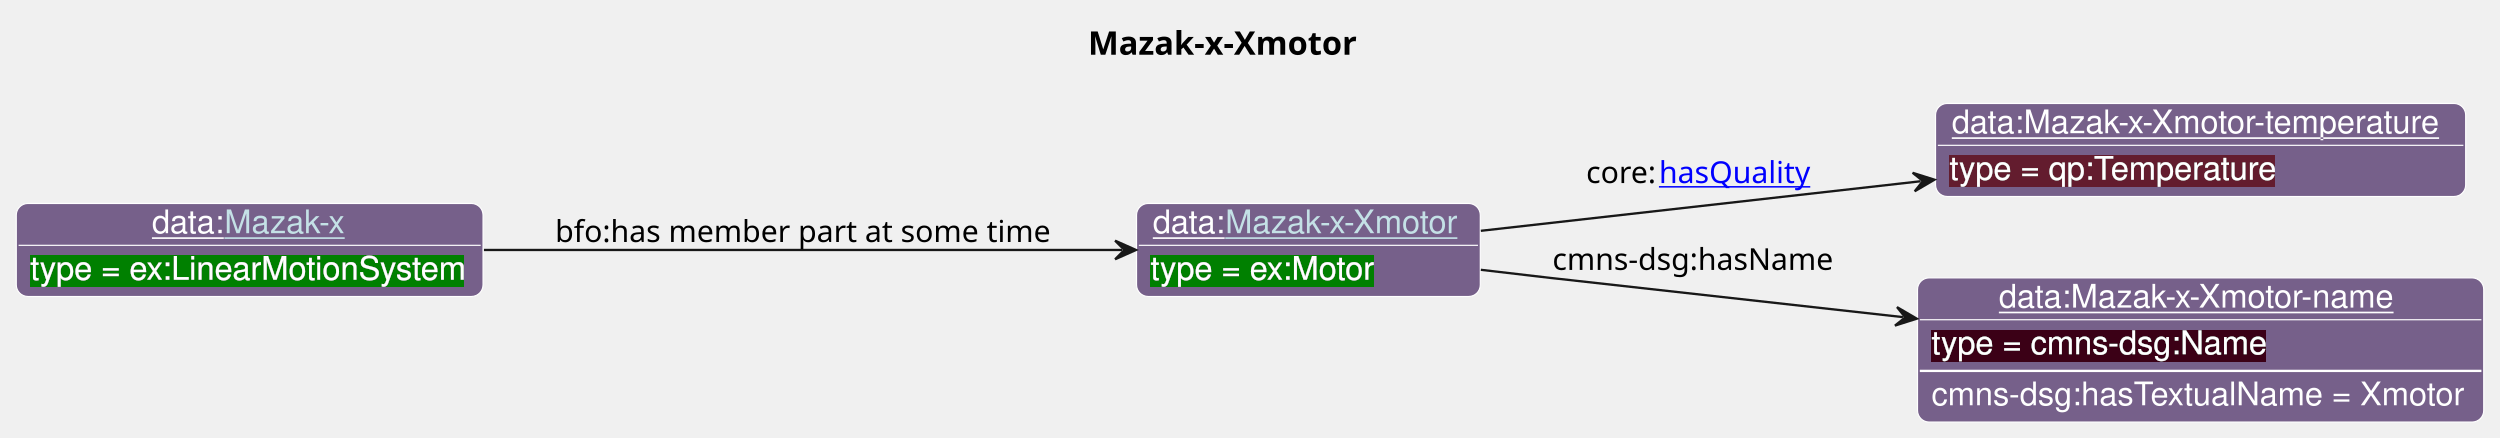
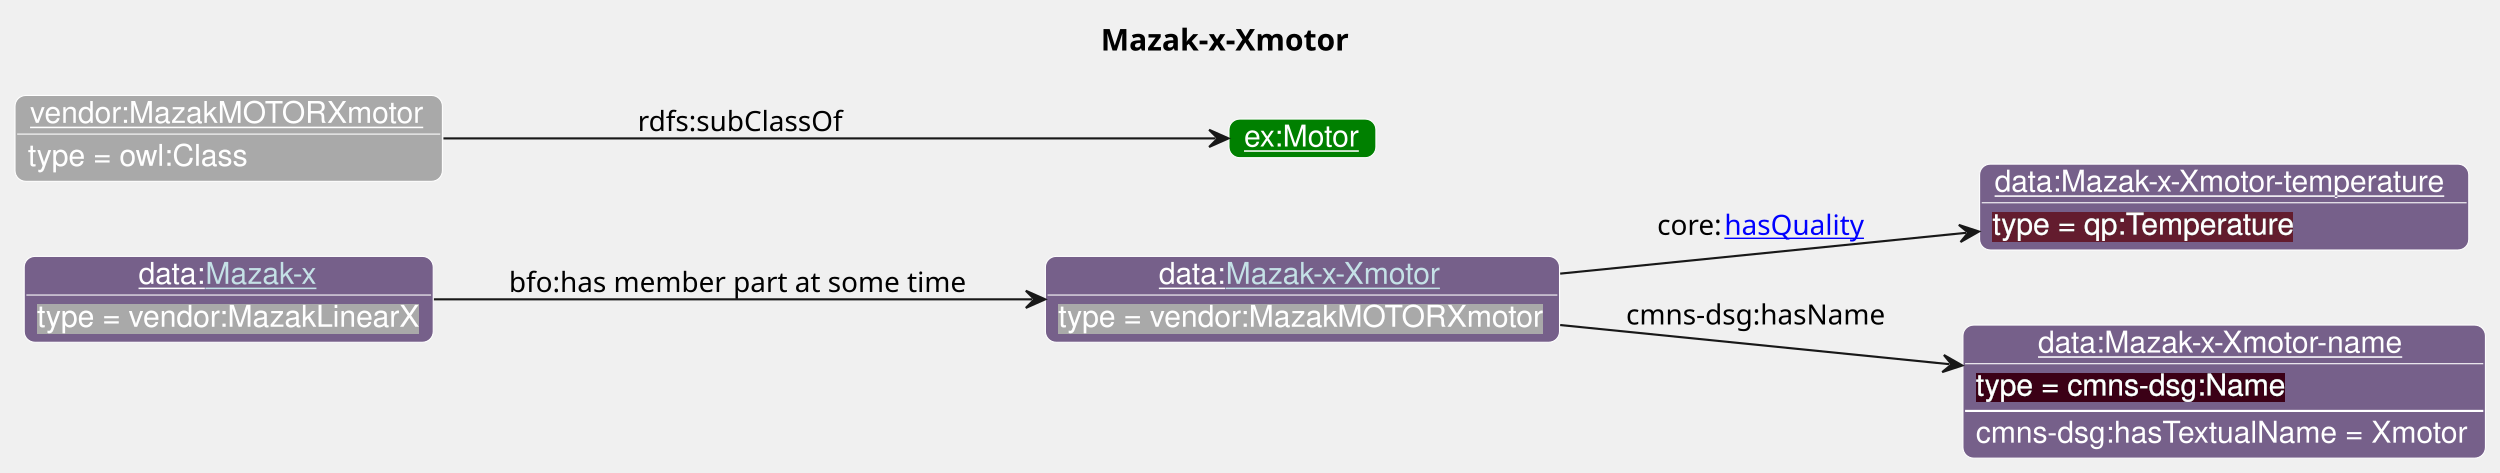
- <svg xmlns="http://www.w3.org/2000/svg" xmlns:xlink="http://www.w3.org/1999/xlink" contentStyleType="text/css" data-diagram-type="CLASS" height="188px" preserveAspectRatio="none" style="width:1075px;height:188px;background:#FFFFFF;" version="1.1" viewBox="0 0 1075 188" width="1075px" zoomAndPan="magnify">
+ <svg xmlns="http://www.w3.org/2000/svg" xmlns:xlink="http://www.w3.org/1999/xlink" contentStyleType="text/css" data-diagram-type="CLASS" height="220px" preserveAspectRatio="none" style="width:1165px;height:220px;background:#FFFFFF;" version="1.1" viewBox="0 0 1165 220" width="1165px" zoomAndPan="magnify">
  <defs>
-     <filter height="1" id="b56nl6gemjj4p0" width="1" x="0" y="0">
-       <feFlood flood-color="#008000" result="flood" />
+     <filter height="1" id="bpey1p7ifq2dv0" width="1" x="0" y="0">
+       <feFlood flood-color="#A9A9A9" result="flood" />
      <feComposite in="SourceGraphic" in2="flood" operator="over" />
    </filter>
-     <filter height="1" id="b56nl6gemjj4p1" width="1" x="0" y="0">
+     <filter height="1" id="bpey1p7ifq2dv1" width="1" x="0" y="0">
      <feFlood flood-color="#641B2E" result="flood" />
      <feComposite in="SourceGraphic" in2="flood" operator="over" />
    </filter>
-     <filter height="1" id="b56nl6gemjj4p2" width="1" x="0" y="0">
+     <filter height="1" id="bpey1p7ifq2dv2" width="1" x="0" y="0">
      <feFlood flood-color="#3A0519" result="flood" />
      <feComposite in="SourceGraphic" in2="flood" operator="over" />
    </filter>
  </defs>
  <g>
-     <text fill="#000000" font-family="sans-serif" font-size="14" font-weight="bold" lengthAdjust="spacing" textLength="125.289" x="467.86" y="23.535">Mazak-x-Xmotor</text>
+     <text fill="#000000" font-family="sans-serif" font-size="14" font-weight="bold" lengthAdjust="spacing" textLength="125.289" x="512.96" y="23.535">Mazak-x-Xmotor</text>
    <g class="entity" data-entity="o1" data-source-line="131" data-uid="ent0002" id="entity_o1">
-       <rect fill="#76608A" height="40" rx="5" ry="5" style="stroke:#FFFFFF;stroke-width:0.5;" width="147.82" x="488.71" y="87.488" />
-       <text fill="#FFFFFF" font-family="Helvetica" font-size="14" lengthAdjust="spacing" text-decoration="underline" textLength="31.138" x="495.71" y="100.269">data:</text>
+       <rect fill="#76608A" height="40" rx="5" ry="5" style="stroke:#FFFFFF;stroke-width:0.5;" width="239.575" x="487.16" y="119.488" />
+       <text fill="#FFFFFF" font-family="Helvetica" font-size="14" lengthAdjust="spacing" text-decoration="underline" textLength="31.138" x="540.037" y="132.269">data:</text>
      <a href="./Mazak-x-Xmotor.html" target="_top" title="./Mazak-x-Xmotor.html" xlink:actuate="onRequest" xlink:href="./Mazak-x-Xmotor.html" xlink:show="new" xlink:title="./Mazak-x-Xmotor.html" xlink:type="simple">
-         <text fill="#C4E1E6" font-family="Helvetica" font-size="14" lengthAdjust="spacing" text-decoration="underline" textLength="102.683" x="526.848" y="100.269">Mazak-x-Xmotor</text>
+         <text fill="#C4E1E6" font-family="Helvetica" font-size="14" lengthAdjust="spacing" text-decoration="underline" textLength="102.683" x="571.175" y="132.269">Mazak-x-Xmotor</text>
      </a>
-       <line style="stroke:#FFFFFF;stroke-width:0.5;" x1="489.71" x2="635.53" y1="105.488" y2="105.488" />
-       <text fill="#FFFFFF" filter="url(#b56nl6gemjj4p0)" font-family="Helvetica" font-size="14" lengthAdjust="spacing" textLength="96.879" x="494.71" y="120.269">type = ex:Motor</text>
+       <line style="stroke:#FFFFFF;stroke-width:0.5;" x1="488.16" x2="725.735" y1="137.488" y2="137.488" />
+       <text fill="#FFFFFF" filter="url(#bpey1p7ifq2dv0)" font-family="Helvetica" font-size="14" lengthAdjust="spacing" textLength="227.575" x="493.16" y="152.269">type = vendor:MazakMOTORXmotor</text>
    </g>
    <g class="entity" data-entity="o2" data-source-line="131" data-uid="ent0003" id="entity_o2">
-       <rect fill="#76608A" height="40" rx="5" ry="5" style="stroke:#FFFFFF;stroke-width:0.5;" width="227.965" x="832.28" y="44.488" />
-       <text fill="#FFFFFF" font-family="Helvetica" font-size="14" lengthAdjust="spacing" text-decoration="underline" textLength="213.965" x="839.28" y="57.269">data:Mazak-x-Xmotor-temperature</text>
-       <line style="stroke:#FFFFFF;stroke-width:0.5;" x1="833.28" x2="1059.245" y1="62.488" y2="62.488" />
-       <text fill="#FFFFFF" filter="url(#b56nl6gemjj4p1)" font-family="Helvetica" font-size="14" lengthAdjust="spacing" textLength="142.023" x="838.28" y="77.269">type = qp:Temperature</text>
+       <rect fill="#76608A" height="40" rx="5" ry="5" style="stroke:#FFFFFF;stroke-width:0.5;" width="227.965" x="922.49" y="76.488" />
+       <text fill="#FFFFFF" font-family="Helvetica" font-size="14" lengthAdjust="spacing" text-decoration="underline" textLength="213.965" x="929.49" y="89.269">data:Mazak-x-Xmotor-temperature</text>
+       <line style="stroke:#FFFFFF;stroke-width:0.5;" x1="923.49" x2="1149.455" y1="94.488" y2="94.488" />
+       <text fill="#FFFFFF" filter="url(#bpey1p7ifq2dv1)" font-family="Helvetica" font-size="14" lengthAdjust="spacing" textLength="142.023" x="928.49" y="109.269">type = qp:Temperature</text>
    </g>
    <g class="entity" data-entity="o3" data-source-line="131" data-uid="ent0004" id="entity_o3">
-       <rect fill="#76608A" height="62" rx="5" ry="5" style="stroke:#FFFFFF;stroke-width:0.5;" width="243.478" x="824.53" y="119.488" />
-       <text fill="#FFFFFF" font-family="Helvetica" font-size="14" lengthAdjust="spacing" text-decoration="underline" textLength="173.503" x="859.518" y="132.269">data:Mazak-x-Xmotor-name</text>
-       <line style="stroke:#FFFFFF;stroke-width:0.5;" x1="825.53" x2="1067.008" y1="137.488" y2="137.488" />
-       <text fill="#FFFFFF" filter="url(#b56nl6gemjj4p2)" font-family="Helvetica" font-size="14" lengthAdjust="spacing" textLength="144.334" x="830.53" y="152.269">type = cmns-dsg:Name</text>
-       <line style="stroke:#FFFFFF;stroke-width:1;" x1="825.53" x2="1067.008" y1="159.488" y2="159.488" />
-       <text fill="#FFFFFF" font-family="Helvetica" font-size="14" lengthAdjust="spacing" textLength="231.478" x="830.53" y="174.269">cmns-dsg:hasTextualName = Xmotor</text>
+       <rect fill="#A9A9A9" height="40" rx="5" ry="5" style="stroke:#FFFFFF;stroke-width:0.5;" width="199.158" x="7" y="44.488" />
+       <text fill="#FFFFFF" font-family="Helvetica" font-size="14" lengthAdjust="spacing" text-decoration="underline" textLength="185.158" x="14" y="57.269">vendor:MazakMOTORXmotor</text>
+       <line style="stroke:#FFFFFF;stroke-width:0.5;" x1="8" x2="205.158" y1="62.488" y2="62.488" />
+       <text fill="#FFFFFF" filter="url(#bpey1p7ifq2dv0)" font-family="Helvetica" font-size="14" lengthAdjust="spacing" textLength="102.32" x="13" y="77.269">type = owl:Class</text>
    </g>
-     <g class="entity" data-entity="o4" data-source-line="131" data-uid="ent0005" id="entity_o4">
-       <rect fill="#76608A" height="40" rx="5" ry="5" style="stroke:#FFFFFF;stroke-width:0.5;" width="200.706" x="7" y="87.488" />
-       <text fill="#FFFFFF" font-family="Helvetica" font-size="14" lengthAdjust="spacing" text-decoration="underline" textLength="31.138" x="65.336" y="100.269">data:</text>
+     <g class="entity" data-entity="o4" data-source-line="126" data-uid="ent0005" id="entity_o4">
+       <rect fill="#008000" height="18" rx="5" ry="5" style="stroke:#FFFFFF;stroke-width:0.5;" width="68.462" x="572.71" y="55.488" />
+       <text fill="#FFFFFF" font-family="Helvetica" font-size="14" lengthAdjust="spacing" text-decoration="underline" textLength="54.462" x="579.71" y="68.269">ex:Motor</text>
+     </g>
+     <g class="entity" data-entity="o5" data-source-line="131" data-uid="ent0006" id="entity_o5">
+       <rect fill="#76608A" height="62" rx="5" ry="5" style="stroke:#FFFFFF;stroke-width:0.5;" width="243.478" x="914.73" y="151.488" />
+       <text fill="#FFFFFF" font-family="Helvetica" font-size="14" lengthAdjust="spacing" text-decoration="underline" textLength="173.503" x="949.718" y="164.269">data:Mazak-x-Xmotor-name</text>
+       <line style="stroke:#FFFFFF;stroke-width:0.5;" x1="915.73" x2="1157.208" y1="169.488" y2="169.488" />
+       <text fill="#FFFFFF" filter="url(#bpey1p7ifq2dv2)" font-family="Helvetica" font-size="14" lengthAdjust="spacing" textLength="144.334" x="920.73" y="184.269">type = cmns-dsg:Name</text>
+       <line style="stroke:#FFFFFF;stroke-width:1;" x1="915.73" x2="1157.208" y1="191.488" y2="191.488" />
+       <text fill="#FFFFFF" font-family="Helvetica" font-size="14" lengthAdjust="spacing" textLength="231.478" x="920.73" y="206.269">cmns-dsg:hasTextualName = Xmotor</text>
+     </g>
+     <g class="entity" data-entity="o6" data-source-line="131" data-uid="ent0007" id="entity_o6">
+       <rect fill="#76608A" height="40" rx="5" ry="5" style="stroke:#FFFFFF;stroke-width:0.5;" width="190.602" x="11.28" y="119.488" />
+       <text fill="#FFFFFF" font-family="Helvetica" font-size="14" lengthAdjust="spacing" text-decoration="underline" textLength="31.138" x="64.564" y="132.269">data:</text>
      <a href="./Mazak-x.html" target="_top" title="./Mazak-x.html" xlink:actuate="onRequest" xlink:href="./Mazak-x.html" xlink:show="new" xlink:title="./Mazak-x.html" xlink:type="simple">
-         <text fill="#C4E1E6" font-family="Helvetica" font-size="14" lengthAdjust="spacing" text-decoration="underline" textLength="52.897" x="96.474" y="100.269">Mazak-x</text>
+         <text fill="#C4E1E6" font-family="Helvetica" font-size="14" lengthAdjust="spacing" text-decoration="underline" textLength="52.897" x="95.702" y="132.269">Mazak-x</text>
      </a>
-       <line style="stroke:#FFFFFF;stroke-width:0.5;" x1="8" x2="206.706" y1="105.488" y2="105.488" />
-       <text fill="#FFFFFF" filter="url(#b56nl6gemjj4p0)" font-family="Helvetica" font-size="14" lengthAdjust="spacing" textLength="188.706" x="13" y="120.269">type = ex:LinearMotionSystem</text>
+       <line style="stroke:#FFFFFF;stroke-width:0.5;" x1="12.28" x2="200.882" y1="137.488" y2="137.488" />
+       <text fill="#FFFFFF" filter="url(#bpey1p7ifq2dv0)" font-family="Helvetica" font-size="14" lengthAdjust="spacing" textLength="178.602" x="17.28" y="152.269">type = vendor:MazakLinearX</text>
    </g>
-     <g class="link" data-entity-1="o1" data-entity-2="o2" data-source-line="195" data-uid="lnk6" id="link_o1_o2">
-       <path codeLine="195" d="M636.75,99.248 C691.94,93.028 762.728,85.061 825.858,77.941" fill="none" id="o1-to-o2" style="stroke:#181818;stroke-width:1;" />
-       <polygon fill="#181818" points="831.82,77.268,822.428,74.302,826.851,77.829,823.325,82.252,831.82,77.268" style="stroke:#181818;stroke-width:1;" />
-       <text fill="#000000" font-family="sans-serif" font-size="13" lengthAdjust="spacing" textLength="31.319" x="682.03" y="78.707">core:</text>
+     <g class="link" data-entity-1="o1" data-entity-2="o2" data-source-line="195" data-uid="lnk8" id="link_o1_o2">
+       <path codeLine="195" d="M727.04,127.508 C788.06,121.368 856.02,114.538 916.2,108.488" fill="none" id="o1-to-o2" style="stroke:#181818;stroke-width:1;" />
+       <polygon fill="#181818" points="922.17,107.888,912.815,104.809,917.195,108.388,913.615,112.769,922.17,107.888" style="stroke:#181818;stroke-width:1;" />
+       <text fill="#000000" font-family="sans-serif" font-size="13" lengthAdjust="spacing" textLength="31.319" x="772.23" y="109.437">core:</text>
      <a href="https://spec.industrialontologies.org/ontology/core/Core/hasQuality" target="_top" title="https://spec.industrialontologies.org/ontology/core/Core/hasQuality" xlink:actuate="onRequest" xlink:href="https://spec.industrialontologies.org/ontology/core/Core/hasQuality" xlink:show="new" xlink:title="https://spec.industrialontologies.org/ontology/core/Core/hasQuality" xlink:type="simple">
-         <text fill="#0000FF" font-family="sans-serif" font-size="13" lengthAdjust="spacing" text-decoration="underline" textLength="66.39" x="713.349" y="78.707">hasQuality</text>
+         <text fill="#0000FF" font-family="sans-serif" font-size="13" lengthAdjust="spacing" text-decoration="underline" textLength="66.39" x="803.549" y="109.437">hasQuality</text>
      </a>
    </g>
-     <g class="link" data-entity-1="o1" data-entity-2="o3" data-source-line="195" data-uid="lnk7" id="link_o1_o3">
-       <path codeLine="195" d="M636.76,116.018 C653.52,117.968 666.53,119.488 666.53,119.488 C666.53,119.488 743.037,127.995 818.257,136.365" fill="none" id="o1-to-o3" style="stroke:#181818;stroke-width:1;" />
-       <polygon fill="#181818" points="824.22,137.028,815.718,132.058,819.251,136.475,814.833,140.008,824.22,137.028" style="stroke:#181818;stroke-width:1;" />
-       <text fill="#000000" font-family="sans-serif" font-size="13" lengthAdjust="spacing" textLength="126.077" x="667.53" y="116.057">cmns-dsg:hasName</text>
+     <g class="link" data-entity-1="o3" data-entity-2="o4" data-source-line="195" data-uid="lnk9" id="link_o3_o4">
+       <path codeLine="195" d="M206.64,64.488 C319.76,64.488 492.68,64.488 566.45,64.488" fill="none" id="o3-to-o4" style="stroke:#181818;stroke-width:1;" />
+       <polygon fill="#181818" points="572.45,64.488,563.45,60.488,567.45,64.488,563.45,68.488,572.45,64.488" style="stroke:#181818;stroke-width:1;" />
+       <text fill="#000000" font-family="sans-serif" font-size="13" lengthAdjust="spacing" textLength="99.963" x="297.16" y="61.057">rdfs:subClassOf</text>
    </g>
-     <g class="link" data-entity-1="o4" data-entity-2="o1" data-source-line="195" data-uid="lnk8" id="link_o4_o1">
-       <path codeLine="195" d="M208.1,107.488 C292.82,107.488 406.42,107.488 482.49,107.488" fill="none" id="o4-to-o1" style="stroke:#181818;stroke-width:1;" />
-       <polygon fill="#181818" points="488.49,107.488,479.49,103.488,483.49,107.488,479.49,111.488,488.49,107.488" style="stroke:#181818;stroke-width:1;" />
-       <text fill="#000000" font-family="sans-serif" font-size="13" lengthAdjust="spacing" textLength="219.337" x="238.71" y="104.057">bfo:has member part at some time</text>
+     <g class="link" data-entity-1="o1" data-entity-2="o5" data-source-line="195" data-uid="lnk10" id="link_o1_o5">
+       <path codeLine="195" d="M727.04,151.468 C785.47,157.338 849.76,163.807 908.45,169.717" fill="none" id="o1-to-o5" style="stroke:#181818;stroke-width:1;" />
+       <polygon fill="#181818" points="914.42,170.318,905.866,165.437,909.445,169.817,905.064,173.396,914.42,170.318" style="stroke:#181818;stroke-width:1;" />
+       <text fill="#000000" font-family="sans-serif" font-size="13" lengthAdjust="spacing" textLength="126.077" x="757.73" y="151.197">cmns-dsg:hasName</text>
+     </g>
+     <g class="link" data-entity-1="o6" data-entity-2="o1" data-source-line="195" data-uid="lnk11" id="link_o6_o1">
+       <path codeLine="195" d="M202.2,139.488 C283.08,139.488 393.86,139.488 481.04,139.488" fill="none" id="o6-to-o1" style="stroke:#181818;stroke-width:1;" />
+       <polygon fill="#181818" points="487.04,139.488,478.04,135.488,482.04,139.488,478.04,143.488,487.04,139.488" style="stroke:#181818;stroke-width:1;" />
+       <text fill="#000000" font-family="sans-serif" font-size="13" lengthAdjust="spacing" textLength="219.337" x="237.16" y="136.057">bfo:has member part at some time</text>
    </g>
  </g>
</svg>
